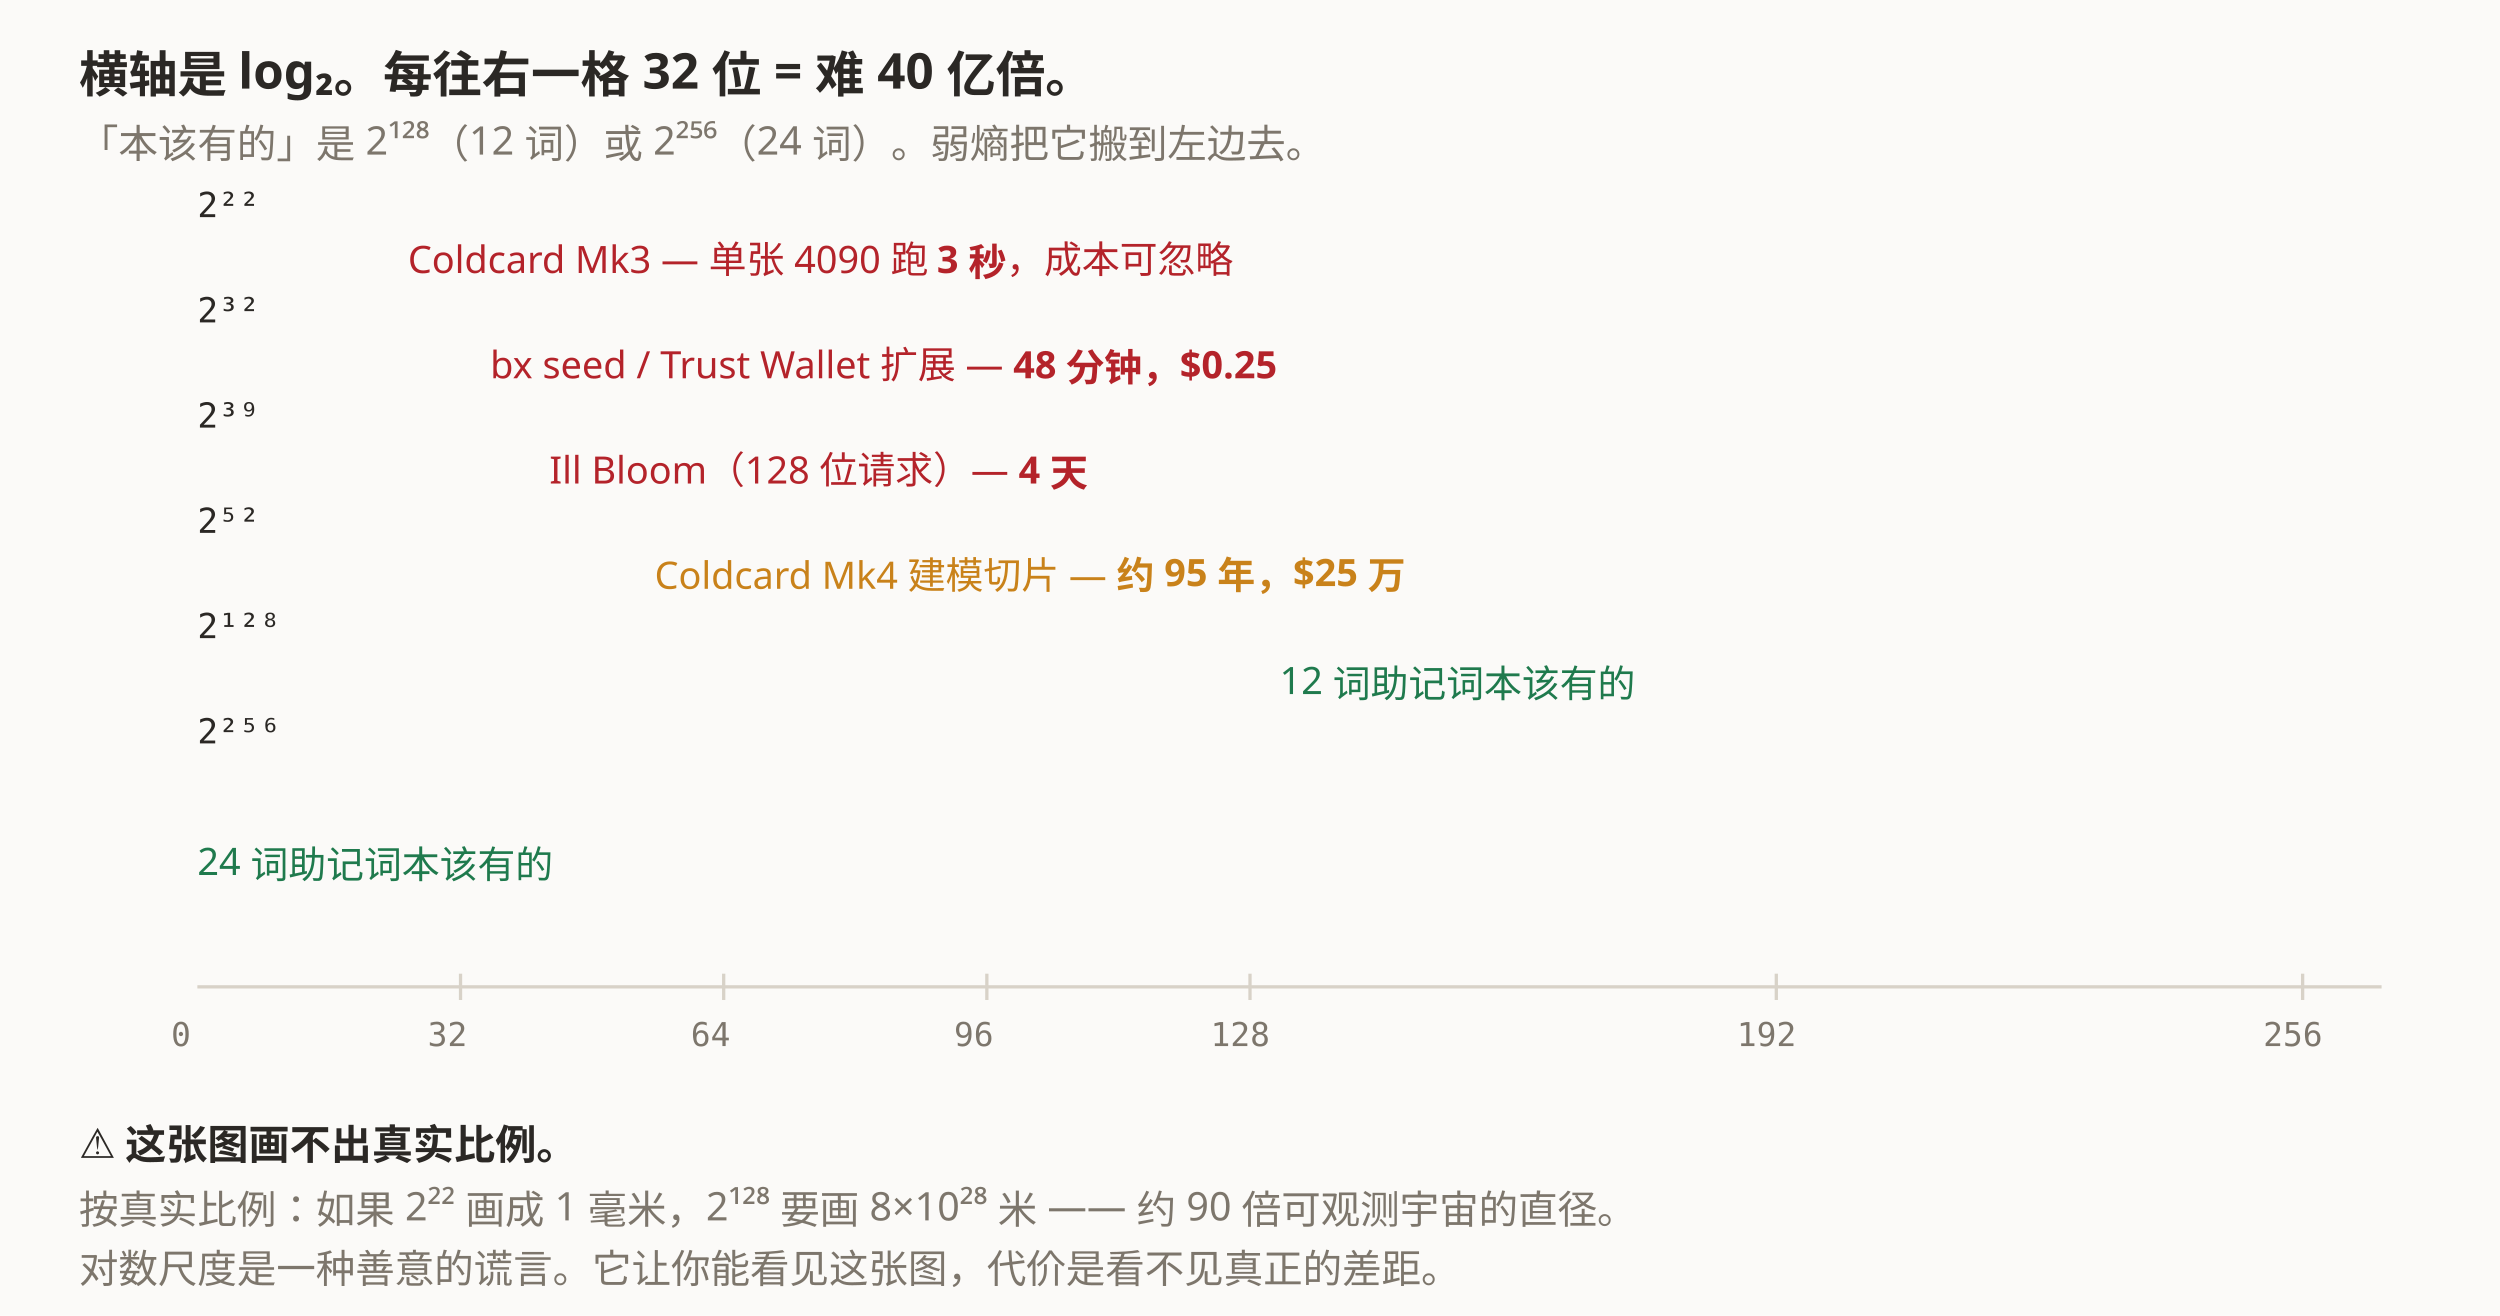
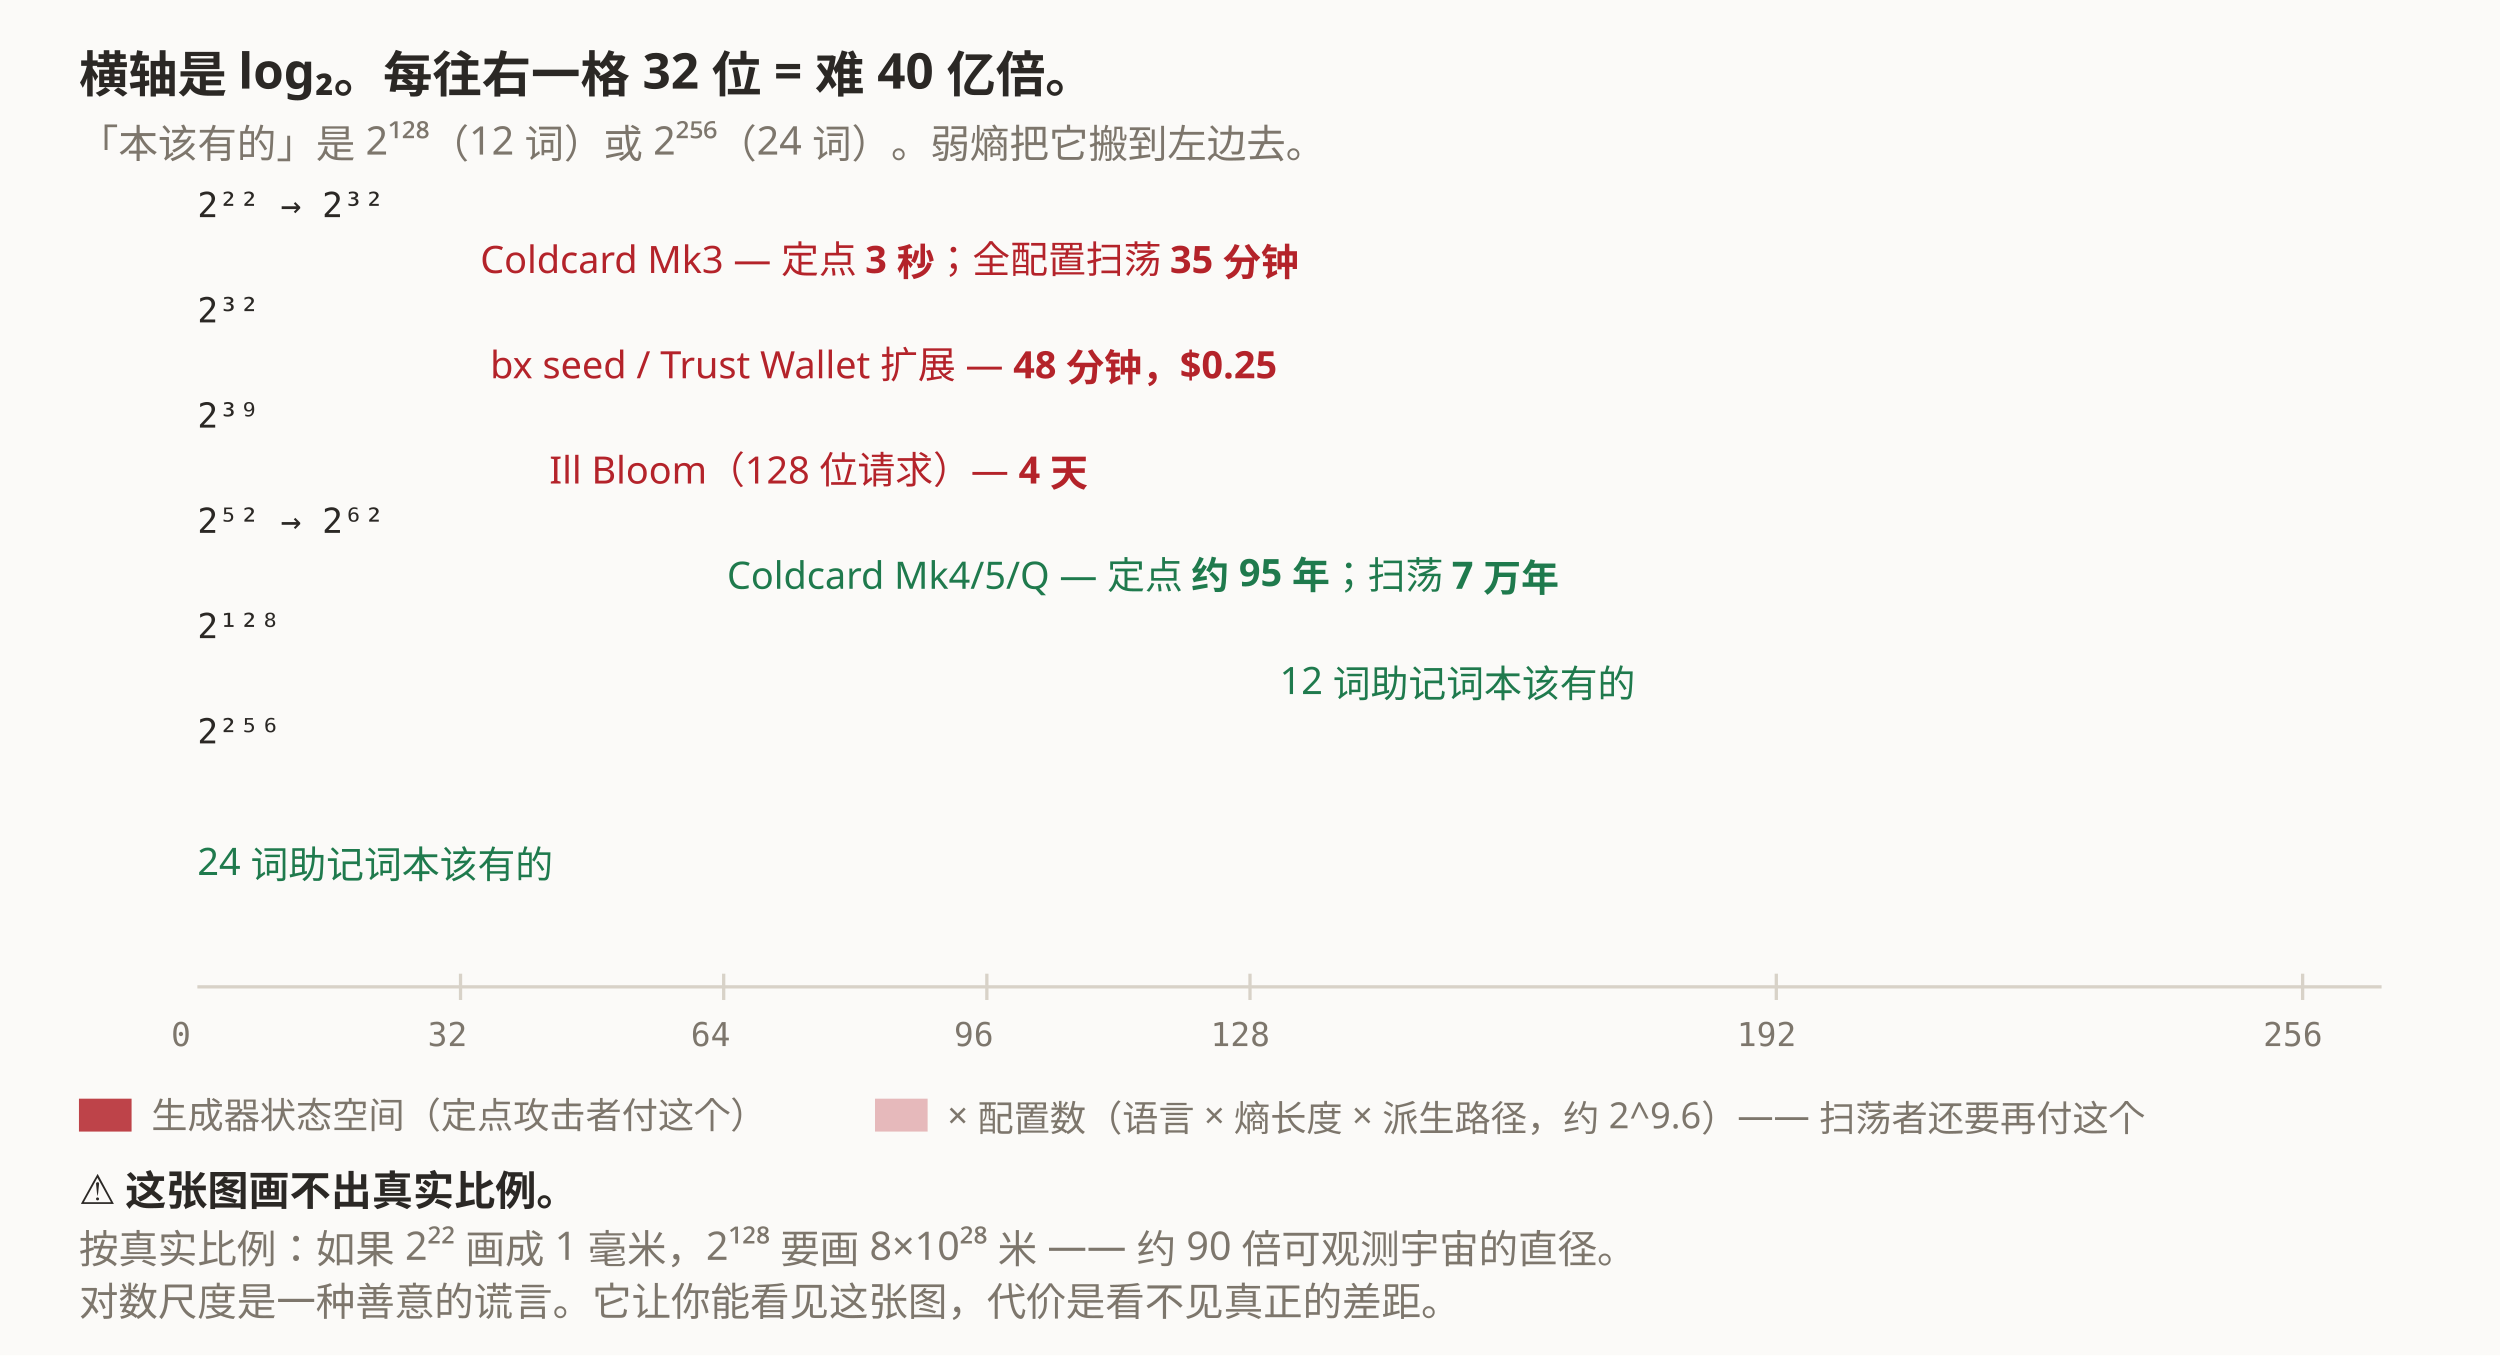
- <svg xmlns="http://www.w3.org/2000/svg" viewBox="0 0 760 400" role="img" aria-label="对数尺度上的搜索空间：2^22、2^32、2^39、2^52 对比 2^128 和 2^256，并注明真实比例画不出来">
+ <svg xmlns="http://www.w3.org/2000/svg" viewBox="0 0 760 412" role="img" aria-label="对数尺度上的搜索空间：2^22、2^32、2^39、2^52 对比 2^128 和 2^256，并注明真实比例画不出来">
  <style>
  .bg{fill:#fbfaf8}
  .t{fill:#2b2825;font-family:ui-sans-serif,system-ui,sans-serif}
  .mono{font-family:ui-monospace,SFMono-Regular,Menlo,monospace}
  .mute{fill:#7d766c}
  .axis{stroke:#d8d2c8;stroke-width:1}
  .bad{fill:#b4232a} .warn{fill:#c9821a} .ok{fill:#1f7a4d}
  @media (prefers-color-scheme: dark){
    .bg{fill:#17161a} .t{fill:#eceaf2} .mute{fill:#9c97aa} .axis{stroke:#3b3947}
    .bad{fill:#ff8a8a} .warn{fill:#f0b663} .ok{fill:#6ee7a8}
  }
</style>
-   <rect class="bg" width="760" height="400" />
+   <rect class="bg" width="760" height="412" />
  <text class="t" x="24" y="28" font-size="15" font-weight="600">横轴是 log₂。每往右一格 32 位 = 难 40 亿倍。</text>
  <text class="mute t" x="24" y="48" font-size="12">「本该有的」是 2¹²⁸（12 词）或 2²⁵⁶（24 词）。弱熵把它搬到左边去。</text>
  <line class="axis" x1="60" y1="300" x2="724" y2="300" />
  <g class="mute t mono" font-size="10">
    <text x="52" y="318">0</text>
    <text x="130" y="318">32</text>
    <text x="210" y="318">64</text>
    <text x="290" y="318">96</text>
    <text x="368" y="318">128</text>
    <text x="528" y="318">192</text>
    <text x="688" y="318">256</text>
  </g>
  <g class="axis">
    <line x1="140" y1="296" x2="140" y2="304" />
    <line x1="220" y1="296" x2="220" y2="304" />
    <line x1="300" y1="296" x2="300" y2="304" />
    <line x1="380" y1="296" x2="380" y2="304" />
    <line x1="540" y1="296" x2="540" y2="304" />
    <line x1="700" y1="296" x2="700" y2="304" />
  </g>
  <g font-size="11.5">
    <rect x="60" y="70" height="17" fill="#b4232a" opacity=".85">
      <animate attributeName="width" from="0" to="55" dur=".8s" begin="0.1s" fill="freeze" />
    </rect>
-     <text class="t mono" x="60" y="66" font-size="10.5">2²²</text>
-     <text class="bad t" x="124" y="83">Coldcard Mk3 — 单张 4090 跑 <tspan font-weight="600">3 秒</tspan>，成本可忽略</text>
+     <rect x="115" y="70" height="17" fill="#b4232a" opacity=".3">
+       <animate attributeName="width" from="0" to="25" dur=".5s" begin="1.6s" fill="freeze" />
+     </rect>
+     <text class="t mono" x="60" y="66" font-size="10.5">2²² → 2³²</text>
+     <text class="bad t" x="146" y="83">Coldcard Mk3 — 定点 <tspan font-weight="600">3 秒</tspan>；全配置扫荡 <tspan font-weight="600">35 分钟</tspan>
+     </text>
    <rect x="60" y="102" height="17" fill="#b4232a" opacity=".85">
      <animate attributeName="width" from="0" to="80" dur=".8s" begin="0.3s" fill="freeze" />
    </rect>
    <text class="t mono" x="60" y="98" font-size="10.5">2³²</text>
    <text class="bad t" x="149" y="115">bx seed / Trust Wallet 扩展 — <tspan font-weight="600">48 分钟，$0.25</tspan>
    </text>
    <rect x="60" y="134" height="17" fill="#b4232a" opacity=".85">
      <animate attributeName="width" from="0" to="98" dur=".8s" begin="0.5s" fill="freeze" />
    </rect>
    <text class="t mono" x="60" y="130" font-size="10.5">2³⁹</text>
    <text class="bad t" x="167" y="147">Ill Bloom（128 位请求）— <tspan font-weight="600">4 天</tspan>
    </text>
-     <rect x="60" y="166" height="17" fill="#c9821a" opacity=".85">
+     <rect x="60" y="166" height="17" fill="#1f7a4d" opacity=".85">
      <animate attributeName="width" from="0" to="130" dur=".8s" begin="0.7s" fill="freeze" />
    </rect>
-     <text class="t mono" x="60" y="162" font-size="10.5">2⁵²</text>
-     <text class="warn t" x="199" y="179">Coldcard Mk4 建模切片 — <tspan font-weight="600">约 95 年，$25 万</tspan>
+     <rect x="190" y="166" height="17" fill="#1f7a4d" opacity=".3">
+       <animate attributeName="width" from="0" to="25" dur=".5s" begin="1.6s" fill="freeze" />
+     </rect>
+     <text class="t mono" x="60" y="162" font-size="10.5">2⁵² → 2⁶²</text>
+     <text class="ok t" x="221" y="179">Coldcard Mk4/5/Q — 定点 <tspan font-weight="600">约 95 年</tspan>；扫荡 <tspan font-weight="600">7 万年</tspan>
    </text>
    <rect x="60" y="198" height="17" fill="#1f7a4d" opacity=".85">
      <animate attributeName="width" from="0" to="320" dur="1.1s" begin="0.9s" fill="freeze" />
    </rect>
    <text class="t mono" x="60" y="194" font-size="10.5">2¹²⁸</text>
    <text class="ok t" x="389" y="211">12 词助记词本该有的</text>
    <rect x="60" y="230" height="17" fill="#1f7a4d" opacity=".85">
      <animate attributeName="width" from="0" to="640" dur="1.4s" begin="1.1s" fill="freeze" />
    </rect>
    <text class="t mono" x="60" y="226" font-size="10.5">2²⁵⁶</text>
    <text class="ok t" x="60" y="266">24 词助记词本该有的</text>
  </g>
-   <text class="t" x="24" y="352" font-size="12.5" font-weight="600">⚠️ 这张图画不出真实比例。</text>
-   <text class="mute t" x="24" y="372" font-size="12">按真实比例：如果 2²² 画成 1 毫米，2¹²⁸ 要画 8×10²⁸ 米 —— 约 90 倍可观测宇宙的直径。</text>
-   <text class="mute t" x="24" y="390" font-size="12">对数尺度是一种善意的谎言。它让你能看见这张图，代价是看不见真正的差距。</text>
+   <g>
+     <rect x="24" y="334" width="16" height="10" fill="#b4232a" opacity=".85" />
+     <text class="mute t" x="46" y="343" font-size="11">生成器状态空间（定点攻击者付这个）</text>
+     <rect x="266" y="334" width="16" height="10" fill="#b4232a" opacity=".3" />
+     <text class="mute t" x="288" y="343" font-size="11">× 配置数（语言 × 熵长度 × 派生路径，约 2^9.6）—— 扫荡者还要再付这个</text>
+   </g>
+   <text class="t" x="24" y="366" font-size="12.5" font-weight="600">⚠️ 这张图画不出真实比例。</text>
+   <text class="mute t" x="24" y="384" font-size="12">按真实比例：如果 2²² 画成 1 毫米，2¹²⁸ 要画 8×10²⁸ 米 —— 约 90 倍可观测宇宙的直径。</text>
+   <text class="mute t" x="24" y="400" font-size="12">对数尺度是一种善意的谎言。它让你能看见这张图，代价是看不见真正的差距。</text>
</svg>
